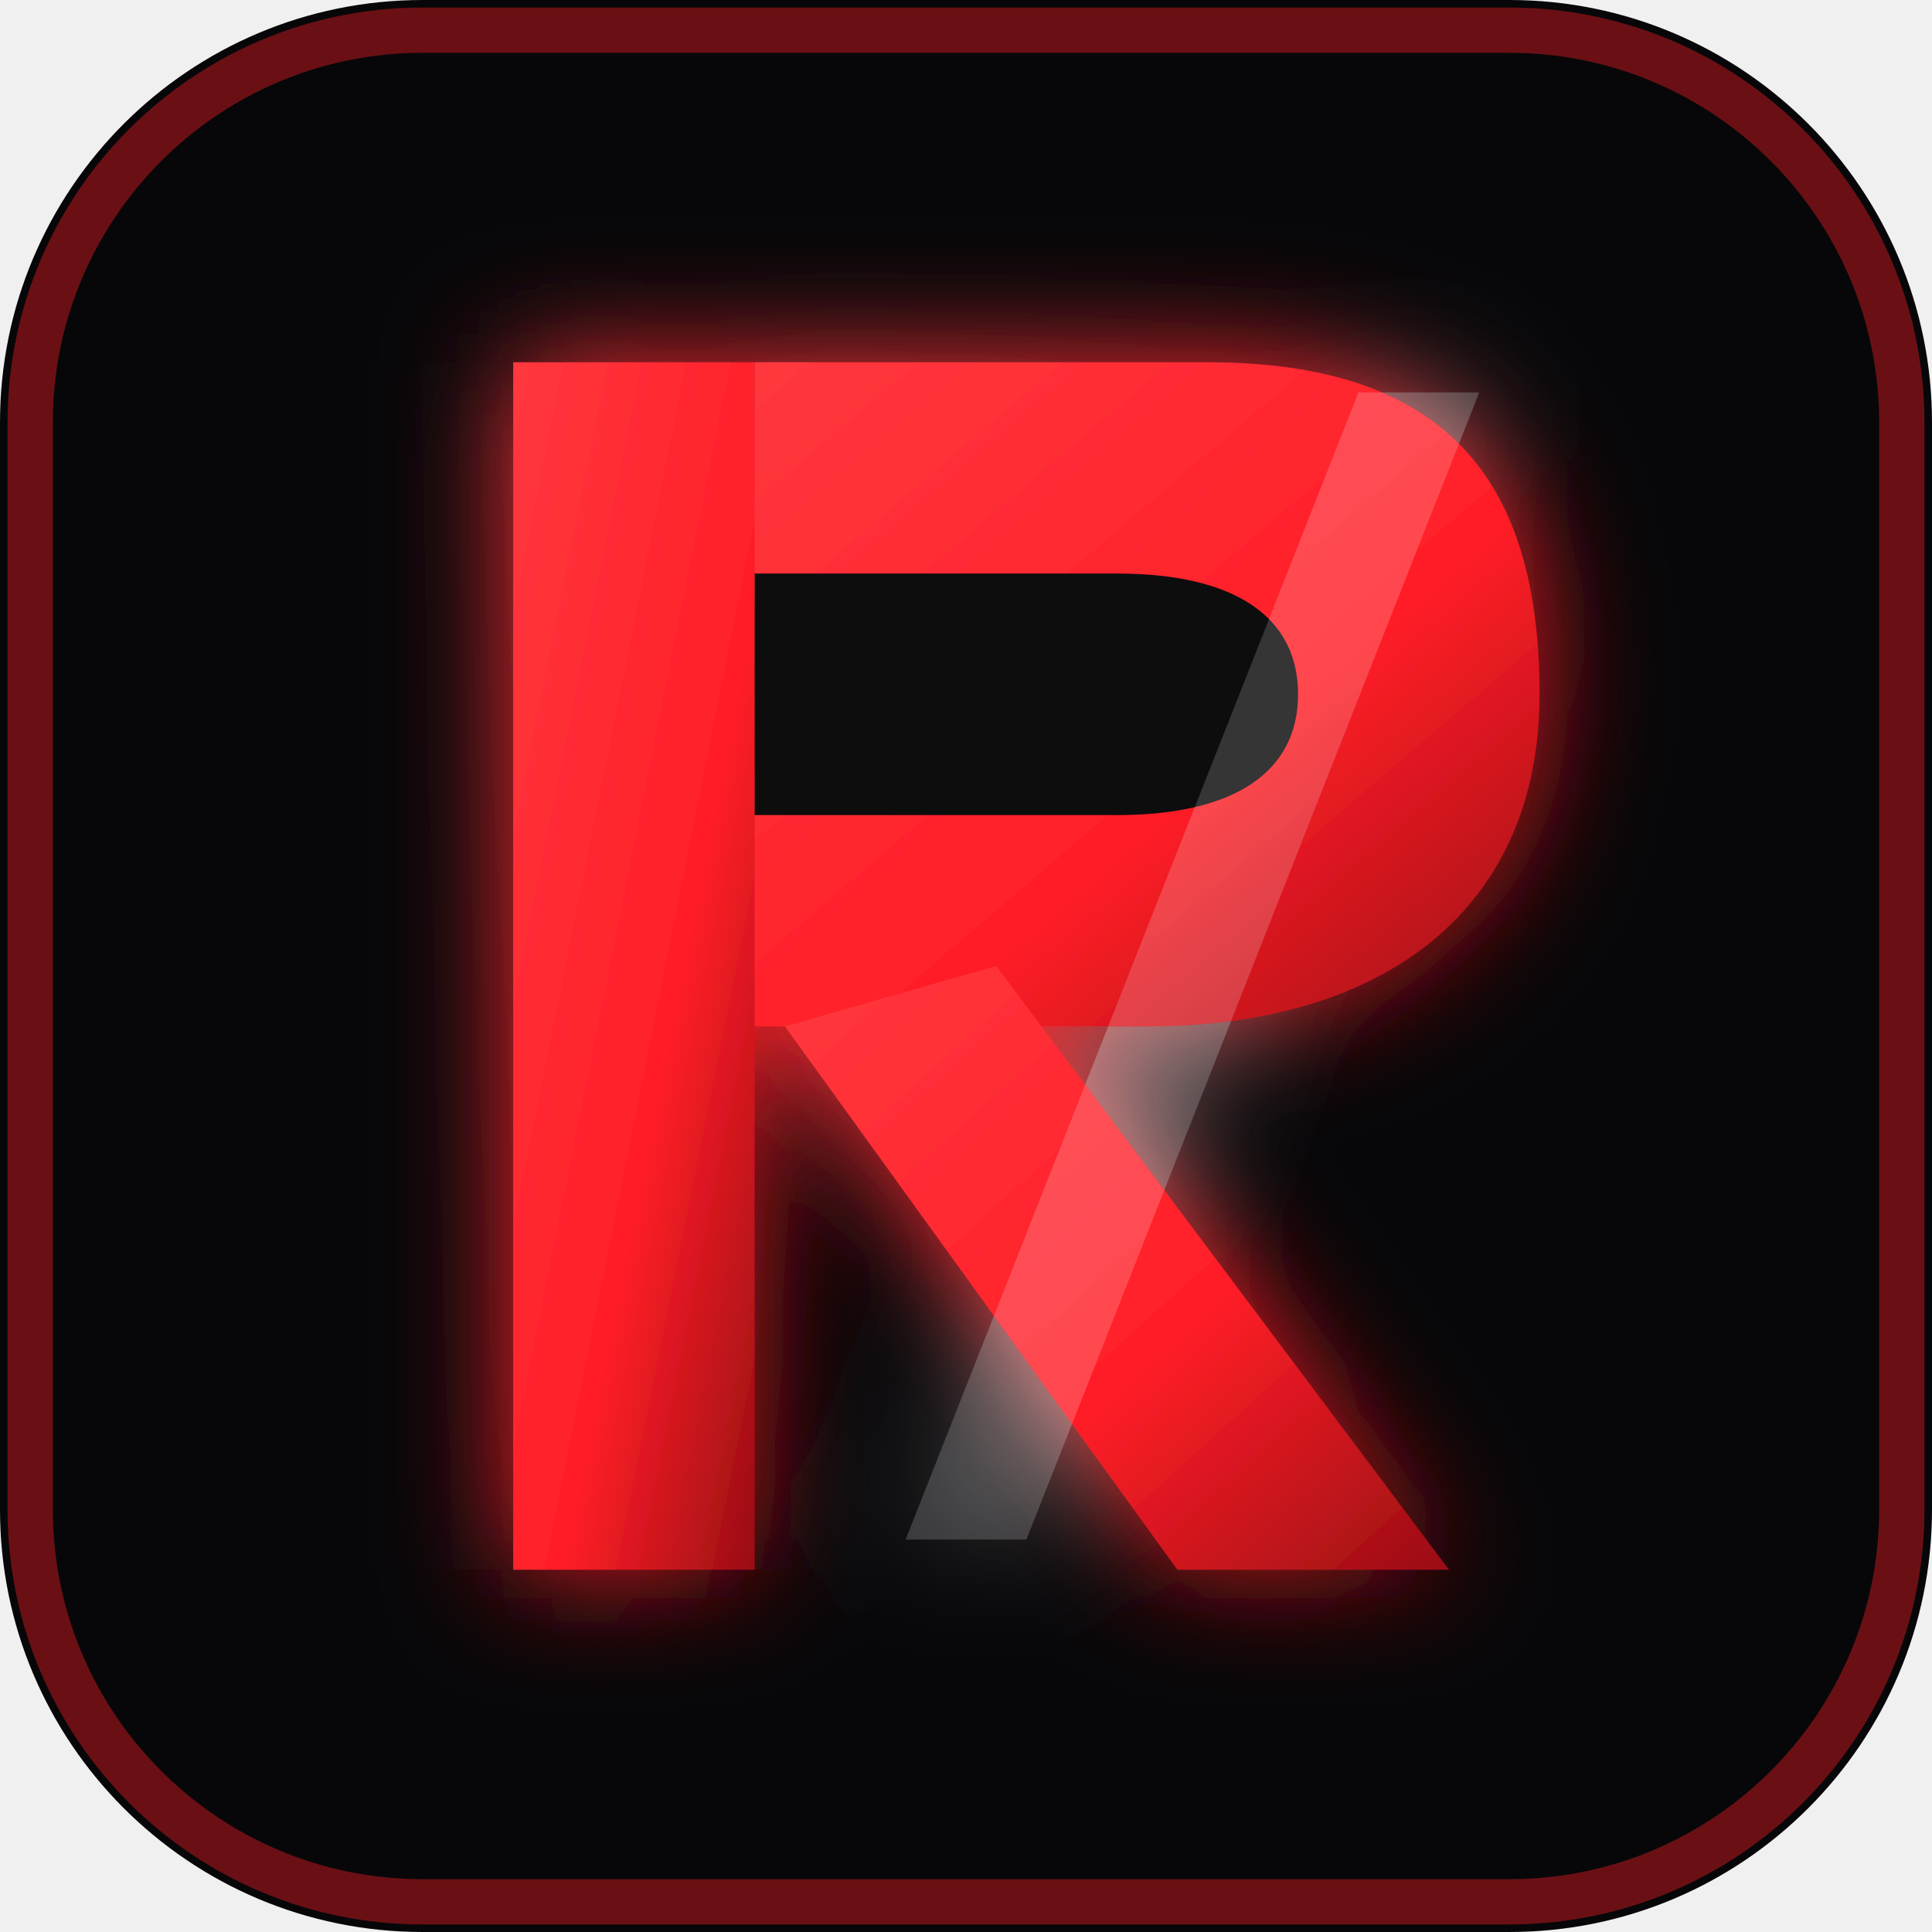
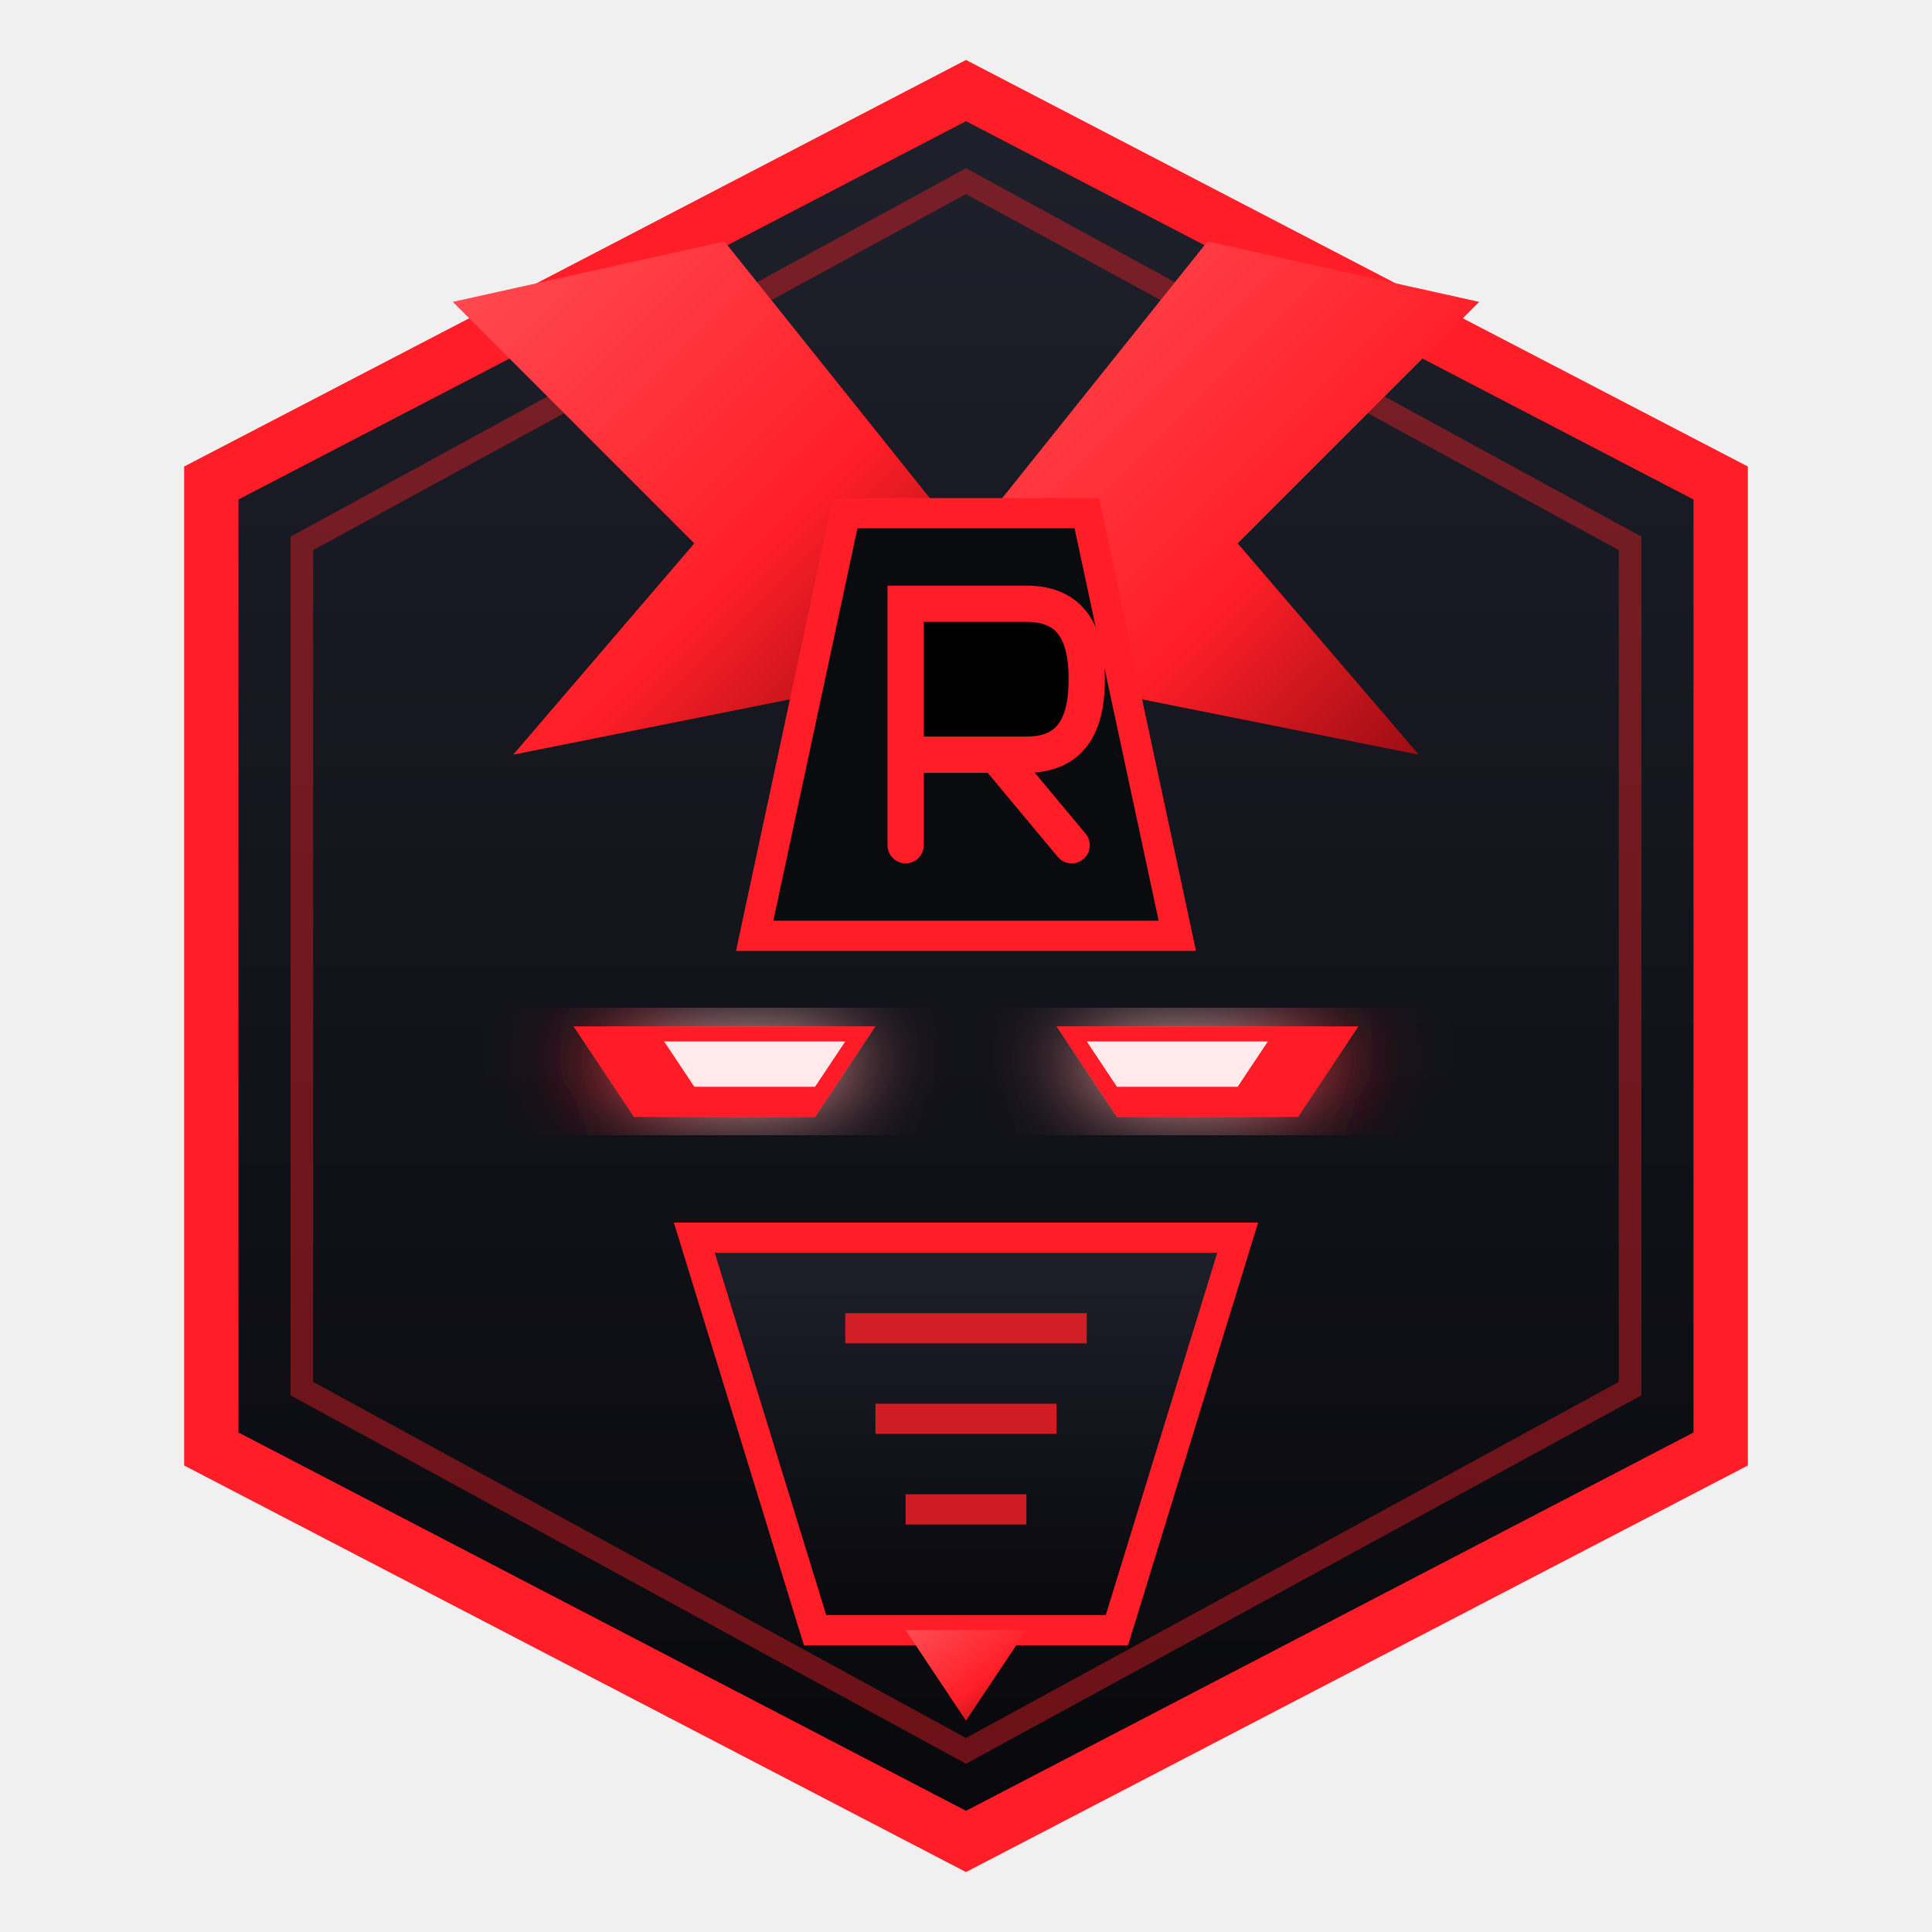
<svg xmlns="http://www.w3.org/2000/svg" viewBox="0 0 64 64" width="64" height="64">
  <defs>
-     <linearGradient id="roninGrad" x1="0%" y1="0%" x2="100%" y2="100%">
-       <stop offset="0%" stop-color="#FF383F" />
+     <linearGradient id="favRedGrad" x1="0%" y1="0%" x2="100%" y2="100%">
+       <stop offset="0%" stop-color="#FF4D54" />
      <stop offset="60%" stop-color="#FF1E27" />
-       <stop offset="100%" stop-color="#990E14" />
+       <stop offset="100%" stop-color="#8A0B10" />
    </linearGradient>
-     <filter id="neonGlow" x="-20%" y="-20%" width="140%" height="140%">
-       <feGaussianBlur stdDeviation="2" result="blur" />
+     <linearGradient id="favArmor" x1="0%" y1="0%" x2="0%" y2="100%">
+       <stop offset="0%" stop-color="#1E202B" />
+       <stop offset="100%" stop-color="#08080C" />
+     </linearGradient>
+     <filter id="favGlow" x="-20%" y="-20%" width="140%" height="140%">
+       <feGaussianBlur stdDeviation="1.5" result="blur" />
      <feComposite in="SourceGraphic" in2="blur" operator="over" />
    </filter>
  </defs>
-   <rect width="64" height="64" rx="14" fill="#070709" />
-   <rect width="62" height="62" x="1" y="1" rx="13" fill="none" stroke="#FF1E27" stroke-width="1.5" stroke-opacity="0.4" />
-   <g filter="url(#neonGlow)">
-     <path d="M 17 12 L 25 12 L 25 52 L 17 52 Z" fill="url(#roninGrad)" />
-     <path d="M 25 12 L 40 12 C 48 12 51 16 51 23 C 51 30 46 34 38 34 L 25 34 Z" fill="url(#roninGrad)" />
-     <path d="M 25 19 L 37 19 C 41 19 43 20.5 43 23 C 43 25.5 41 27 37 27 L 25 27 Z" fill="#070709" />
-     <path d="M 33 32 L 48 52 L 39 52 L 26 34 Z" fill="url(#roninGrad)" />
-     <path d="M 45 13 L 49 13 L 34 51 L 30 51 Z" fill="#FFFFFF" fill-opacity="0.18" />
+   <polygon points="32,3 57,16 57,48 32,61 7,48 7,16" fill="url(#favArmor)" stroke="#FF1E27" stroke-width="1.8" />
+   <polygon points="32,6 54,18 54,46 32,58 10,46 10,18" fill="none" stroke="#FF1E27" stroke-width="0.75" stroke-opacity="0.4" />
+   <path d="M 32 18 L 24 8 L 15 10 L 23 18 L 17 25 L 27 23 Z" fill="url(#favRedGrad)" />
+   <path d="M 32 18 L 40 8 L 49 10 L 41 18 L 47 25 L 37 23 Z" fill="url(#favRedGrad)" />
+   <path d="M 28 17 L 36 17 L 39 31 L 25 31 Z" fill="#0A0B0F" stroke="#FF1E27" stroke-width="1" />
+   <path d="M 30 20 L 34 20 C 35.5 20 36 21 36 22.5 C 36 24 35.5 25 34 25 L 30 25 Z M 30 20 L 30 28 M 33 25 L 35.5 28" stroke="#FF1E27" stroke-width="1.2" stroke-linecap="round" />
+   <g filter="url(#favGlow)">
+     <polygon points="19,34 29,34 27,37 21,37" fill="#FF1E27" />
+     <polygon points="35,34 45,34 43,37 37,37" fill="#FF1E27" />
+     <polygon points="22,34.5 28,34.5 27,36 23,36" fill="#FFFFFF" opacity="0.9" />
+     <polygon points="36,34.5 42,34.5 41,36 37,36" fill="#FFFFFF" opacity="0.9" />
  </g>
+   <polygon points="23,41 41,41 37,54 27,54" fill="url(#favArmor)" stroke="#FF1E27" stroke-width="1" />
+   <line x1="28" y1="44" x2="36" y2="44" stroke="#FF1E27" stroke-width="1" stroke-opacity="0.8" />
+   <line x1="29" y1="47" x2="35" y2="47" stroke="#FF1E27" stroke-width="1" stroke-opacity="0.8" />
+   <line x1="30" y1="50" x2="34" y2="50" stroke="#FF1E27" stroke-width="1" stroke-opacity="0.8" />
+   <polygon points="30,54 34,54 32,57" fill="url(#favRedGrad)" />
</svg>
